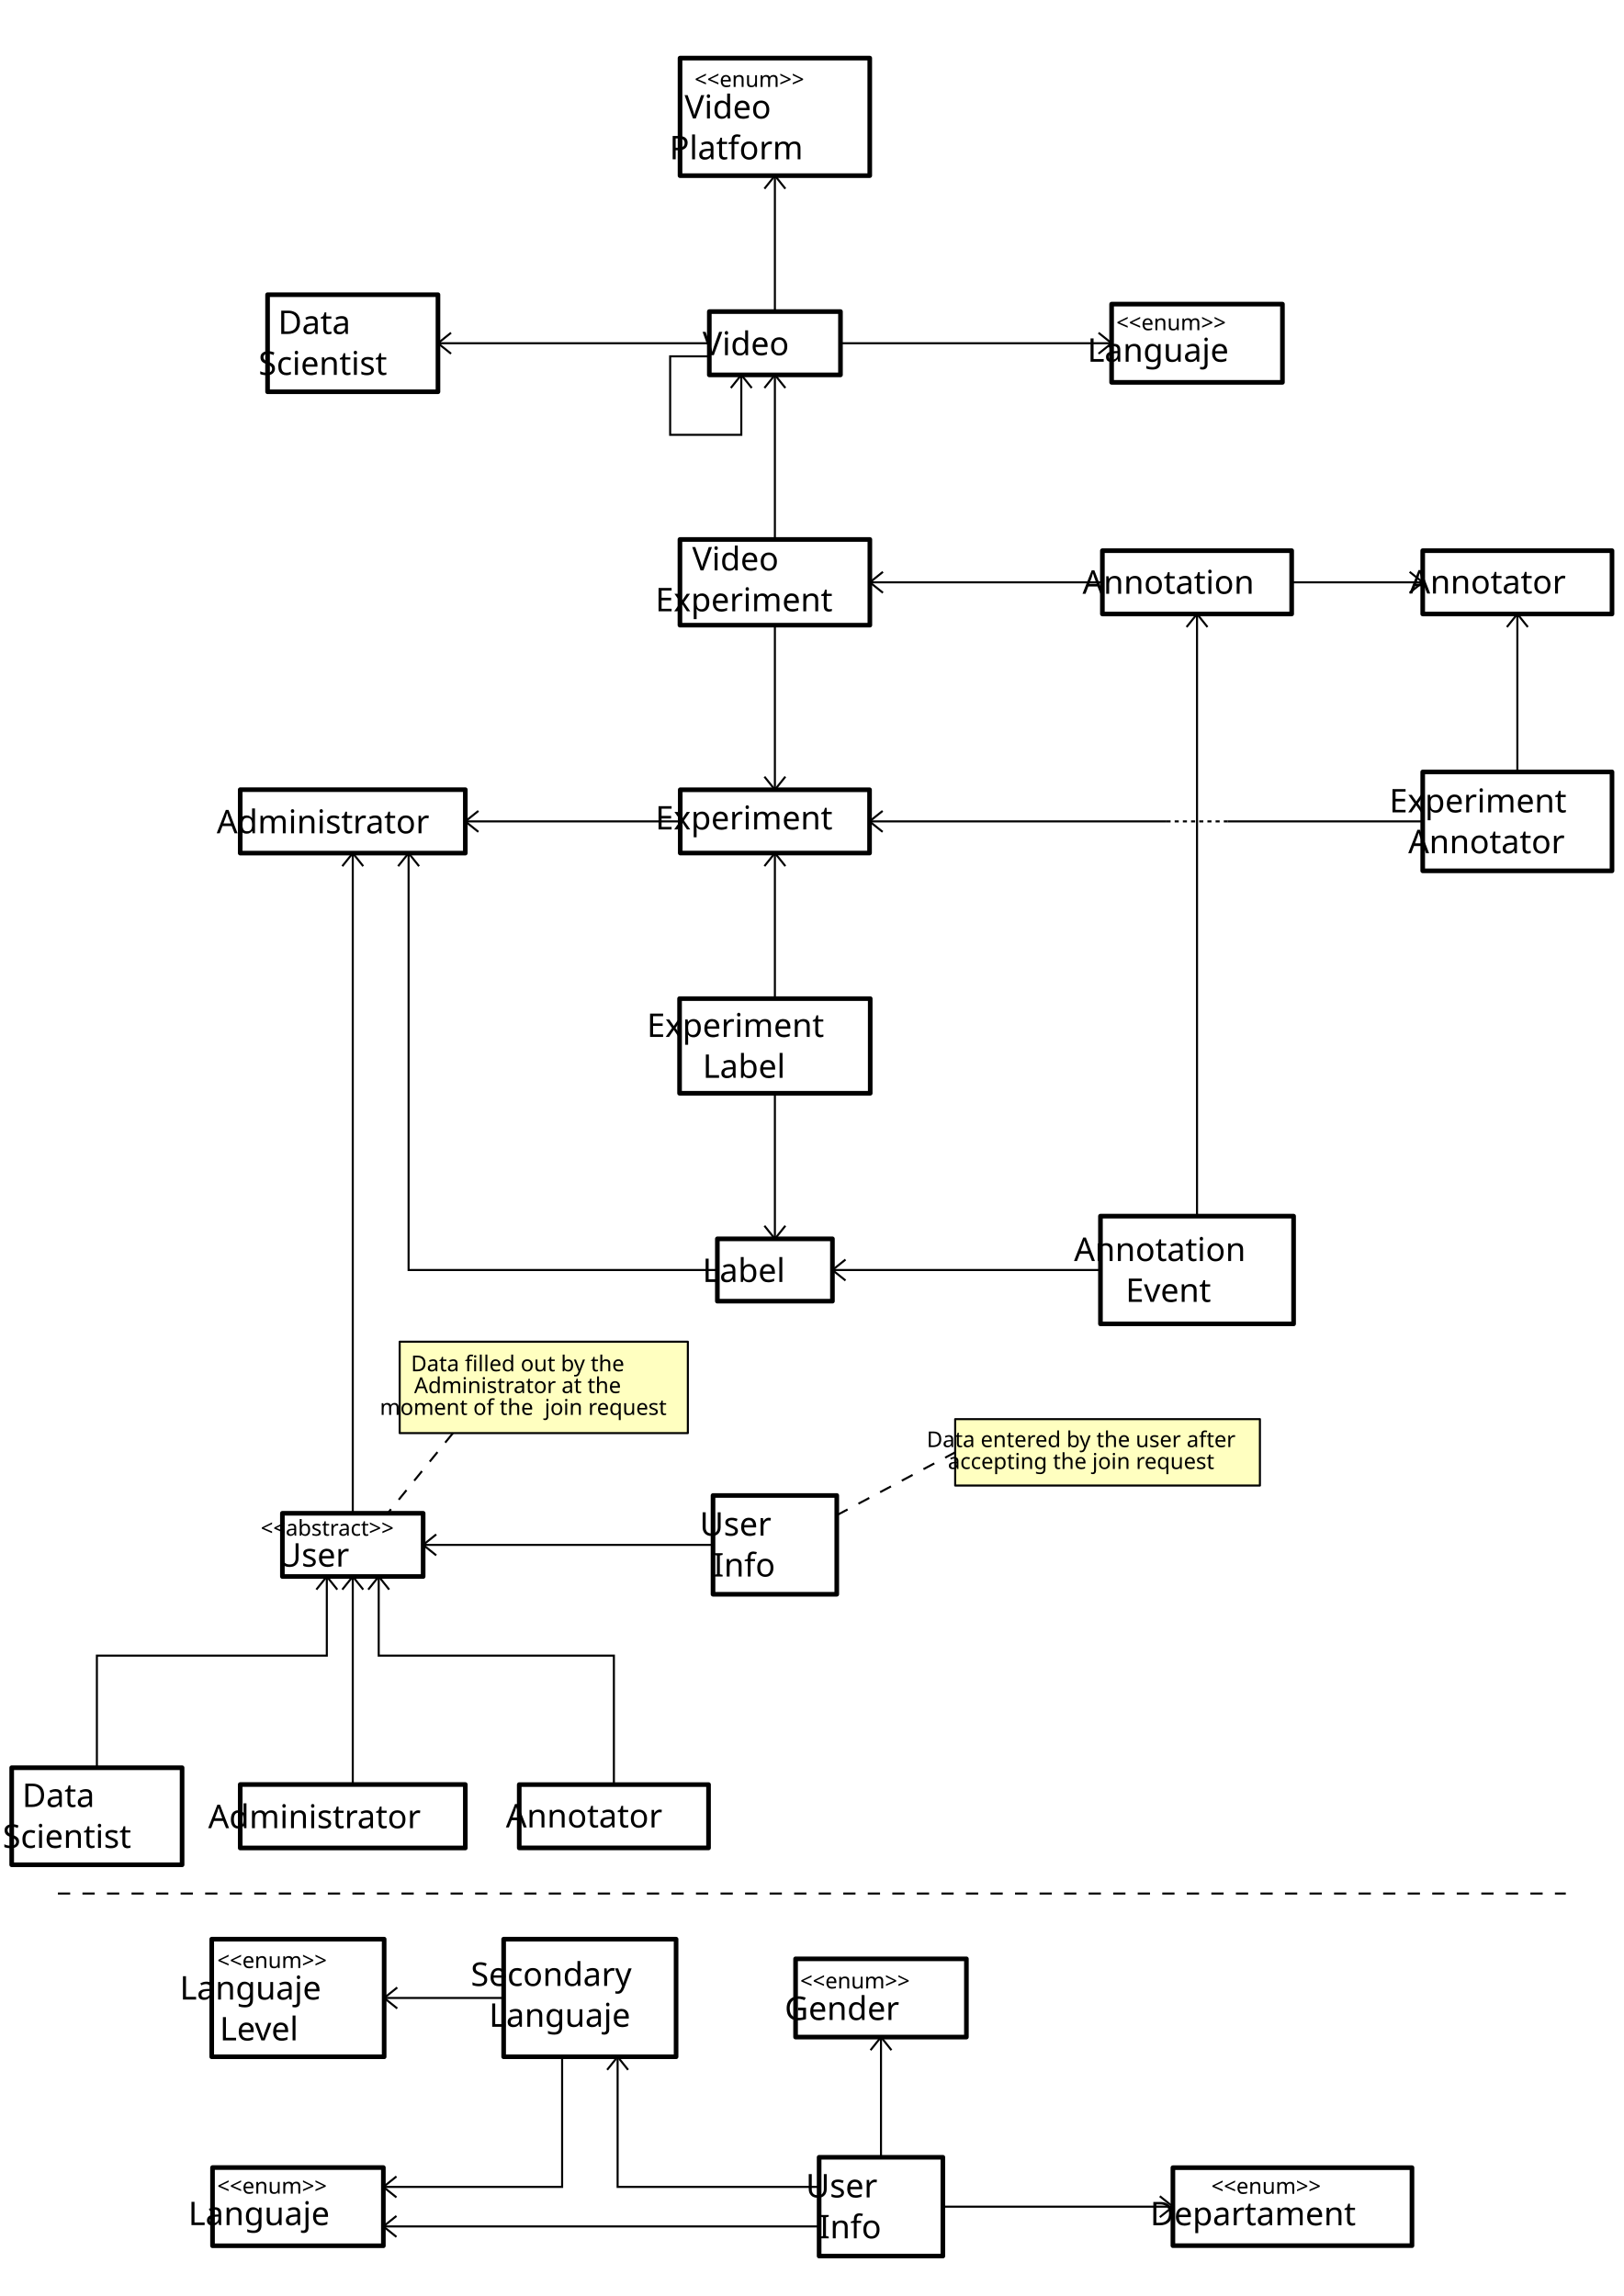
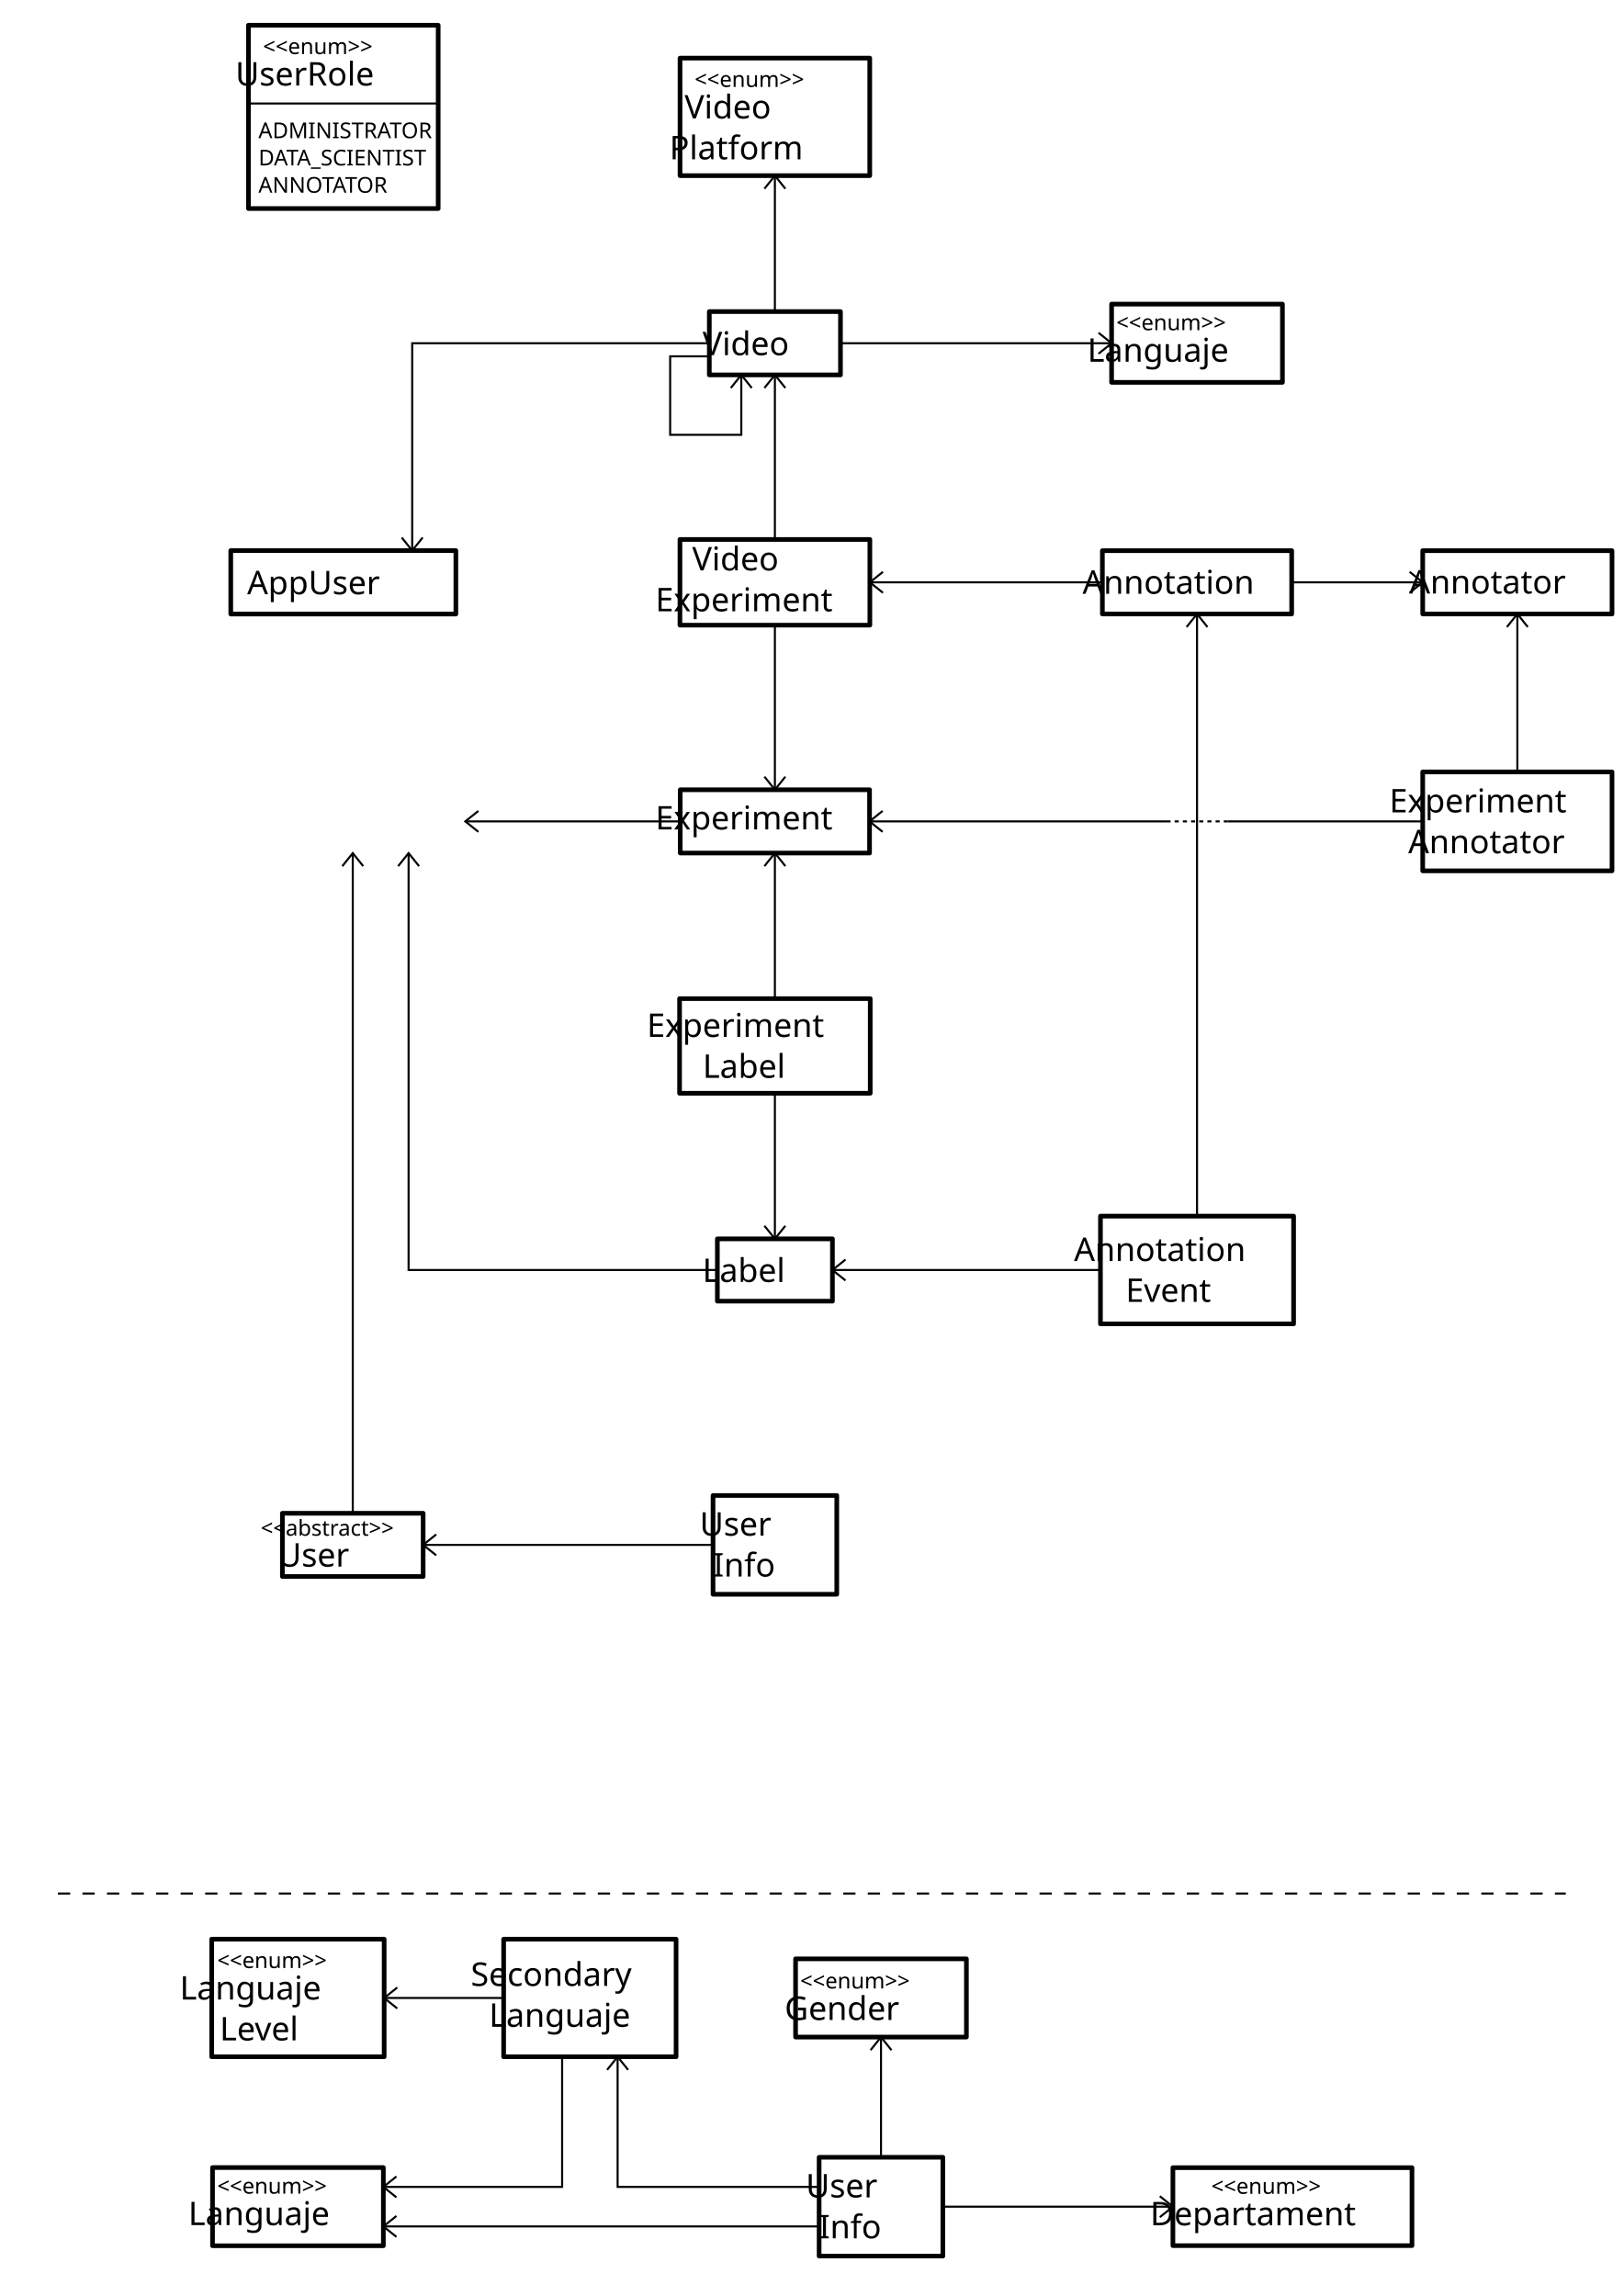
<svg xmlns="http://www.w3.org/2000/svg" width="210mm" height="297mm" viewBox="0 0 210 297" version="1.1" id="svg5">
  <defs id="defs2" />
  <g id="layer1">
    <path style="fill:none;stroke:#000000;stroke-width:0.265px;stroke-linecap:butt;stroke-linejoin:miter;stroke-dasharray:1.587, 1.587;stroke-dashoffset:0;stroke-opacity:1" d="M 7.49,244.938 H 202.51" id="path5338" />
-     <g id="g1012" transform="translate(-23.95033,-14.28204)">
-       <text xml:space="preserve" style="font-size:4.233px;line-height:1.25;font-family:Cantarell;-inkscape-font-specification:Cantarell;text-align:center;text-anchor:middle;stroke-width:0.265" x="69.554" y="57.484" id="text236">
-         <tspan id="tspan234" style="text-align:center;text-anchor:middle;stroke-width:0.265" x="69.554" y="57.484">Data</tspan>
-         <tspan style="text-align:center;text-anchor:middle;stroke-width:0.265" x="69.554" y="62.775" id="tspan238">Scientist</tspan>
-       </text>
-       <rect style="fill:none;stroke:#000000;stroke-width:0.6;stroke-linejoin:round" id="rect400" width="22.037" height="12.554" x="58.557" y="52.405" />
-     </g>
    <g id="g1205" transform="translate(30.75973,-11.54096)">
      <text xml:space="preserve" style="font-size:4.233px;line-height:1.25;font-family:Cantarell;-inkscape-font-specification:Cantarell;text-align:center;text-anchor:middle;stroke-width:0.265" x="69.554" y="57.484" id="text236-1">
        <tspan style="text-align:center;text-anchor:middle;stroke-width:0.265" x="69.554" y="57.484" id="tspan238-7">Video</tspan>
      </text>
      <rect style="fill:none;stroke:#000000;stroke-width:0.6;stroke-linejoin:round" id="rect400-0" width="16.963" height="8.188" x="60.979" y="51.847" />
    </g>
    <g id="g1205-5" transform="translate(42.43235,-57.13714)">
      <text xml:space="preserve" style="font-size:4.233px;line-height:1.25;font-family:Cantarell;-inkscape-font-specification:Cantarell;text-align:center;text-anchor:middle;stroke-width:0.265" x="57.644" y="130.922" id="text236-1-3">
        <tspan style="text-align:center;text-anchor:middle;stroke-width:0.265" x="57.644" y="130.922" id="tspan238-7-5">Video</tspan>
        <tspan style="text-align:center;text-anchor:middle;stroke-width:0.265" x="57.644" y="136.213" id="tspan950">Experiment</tspan>
      </text>
      <rect style="fill:none;stroke:#000000;stroke-width:0.6;stroke-linejoin:round" id="rect400-0-6" width="24.563" height="11.083" x="45.507" y="126.921" />
    </g>
-     <g id="g1205-2" transform="translate(-23.92916,50.31061)">
+     <g id="g1205-2" transform="translate(-25.15068,19.38483)">
      <text xml:space="preserve" style="font-size:4.233px;line-height:1.25;font-family:Cantarell;-inkscape-font-specification:Cantarell;text-align:center;text-anchor:middle;stroke-width:0.265" x="69.554" y="57.484" id="text236-1-2">
-         <tspan style="text-align:center;text-anchor:middle;stroke-width:0.265" x="69.554" y="57.484" id="tspan238-7-8">Administrator</tspan>
+         <tspan style="text-align:center;text-anchor:middle;stroke-width:0.265" x="69.554" y="57.484" id="tspan238-7-8">AppUser</tspan>
      </text>
      <rect style="fill:none;stroke:#000000;stroke-width:0.6;stroke-linejoin:round" id="rect400-0-9" width="29.113" height="8.205" x="54.997" y="51.838" />
    </g>
    <g id="g1205-7" transform="translate(27.42237,50.0288)">
      <text xml:space="preserve" style="font-size:4.233px;line-height:1.25;font-family:Cantarell;-inkscape-font-specification:Cantarell;text-align:center;text-anchor:middle;stroke-width:0.265" x="72.654" y="57.264" id="text236-1-9">
        <tspan style="text-align:center;text-anchor:middle;stroke-width:0.265" x="72.654" y="57.264" id="tspan1319">Experiment</tspan>
      </text>
      <rect style="fill:none;stroke:#000000;stroke-width:0.6;stroke-linejoin:round" id="rect400-0-0" width="24.482" height="8.188" x="60.557" y="52.129" />
    </g>
    <g id="g1205-7-3" transform="translate(123.4479,47.72667)">
      <text xml:space="preserve" style="font-size:4.233px;line-height:1.25;font-family:Cantarell;-inkscape-font-specification:Cantarell;text-align:center;text-anchor:middle;stroke-width:0.265" x="72.654" y="57.358" id="text236-1-9-6">
        <tspan style="text-align:center;text-anchor:middle;stroke-width:0.265" x="72.654" y="57.358" id="tspan1319-0">Experiment</tspan>
        <tspan style="text-align:center;text-anchor:middle;stroke-width:0.265" x="72.654" y="62.65" id="tspan1142">Annotator</tspan>
      </text>
      <rect style="fill:none;stroke:#000000;stroke-width:0.6;stroke-linejoin:round" id="rect400-0-0-6" width="24.482" height="12.792" x="60.557" y="52.129" />
    </g>
    <g id="g1205-7-2" transform="translate(32.22211,108.124)">
      <text xml:space="preserve" style="font-size:4.233px;line-height:1.25;font-family:Cantarell;-inkscape-font-specification:Cantarell;text-align:center;text-anchor:middle;stroke-width:0.265" x="67.825" y="57.701" id="text236-1-9-3">
        <tspan style="text-align:center;text-anchor:middle;stroke-width:0.265" x="67.825" y="57.701" id="tspan1319-7">Label</tspan>
      </text>
      <rect style="fill:none;stroke:#000000;stroke-width:0.6;stroke-linejoin:round" id="rect400-0-0-5" width="14.883" height="8.059" x="60.557" y="52.129" />
    </g>
    <g id="g1205-7-2-7" transform="translate(32.30096,76.6011)">
      <text xml:space="preserve" style="font-size:4.233px;line-height:1.25;font-family:Cantarell;-inkscape-font-specification:Cantarell;text-align:center;text-anchor:middle;stroke-width:0.265" x="67.776" y="57.532" id="text236-1-9-3-9">
        <tspan style="text-align:center;text-anchor:middle;stroke-width:0.265" x="67.776" y="57.532" id="tspan1319-7-2">Experiment</tspan>
        <tspan style="text-align:center;text-anchor:middle;stroke-width:0.265" x="67.776" y="62.823" id="tspan1234">Label</tspan>
      </text>
      <rect style="fill:none;stroke:#000000;stroke-width:0.6;stroke-linejoin:round" id="rect400-0-0-5-0" width="24.659" height="12.239" x="55.59" y="52.578" />
    </g>
    <g id="g1156" transform="translate(9.298817,-7.227991)">
      <g id="g1212" transform="translate(0,0.07205274)">
        <text xml:space="preserve" style="font-size:4.233px;line-height:1.25;font-family:Cantarell;-inkscape-font-specification:Cantarell;text-align:center;text-anchor:middle;stroke-width:0.265" x="90.886" y="22.476" id="text236-6">
          <tspan style="text-align:center;text-anchor:middle;stroke-width:0.265" x="90.886" y="22.476" id="tspan238-5">Video</tspan>
          <tspan style="text-align:center;text-anchor:middle;stroke-width:0.265" x="90.886" y="27.768" id="tspan1058">Platform</tspan>
        </text>
        <text xml:space="preserve" style="font-size:2.822px;line-height:1.25;font-family:Cantarell;-inkscape-font-specification:Cantarell;text-align:center;text-anchor:middle;stroke-width:0.265" x="90.922" y="18.405" id="text236-6-5">
          <tspan style="font-size:2.822px;text-align:center;text-anchor:middle;stroke-width:0.265" x="90.922" y="18.405" id="tspan1058-2">&lt;&lt;enum&gt;&gt;</tspan>
        </text>
      </g>
      <rect style="fill:none;stroke:#000000;stroke-width:0.6;stroke-linejoin:round" id="rect400-3" width="24.537" height="15.203" x="78.653" y="14.746" />
    </g>
    <g id="g1156-9" transform="translate(64.12277,24.6428)">
      <g id="g1212-3" transform="translate(-0.2768788,-0.3316534)">
        <text xml:space="preserve" style="font-size:4.233px;line-height:1.25;font-family:Cantarell;-inkscape-font-specification:Cantarell;text-align:center;text-anchor:middle;stroke-width:0.265" x="90.886" y="22.476" id="text236-6-6">
          <tspan style="text-align:center;text-anchor:middle;stroke-width:0.265" x="90.886" y="22.476" id="tspan1273">Languaje</tspan>
        </text>
        <text xml:space="preserve" style="font-size:2.822px;line-height:1.25;font-family:Cantarell;-inkscape-font-specification:Cantarell;text-align:center;text-anchor:middle;stroke-width:0.265" x="90.922" y="18.405" id="text236-6-5-2">
          <tspan style="font-size:2.822px;text-align:center;text-anchor:middle;stroke-width:0.265" x="90.922" y="18.405" id="tspan1058-2-6">&lt;&lt;enum&gt;&gt;</tspan>
        </text>
      </g>
      <rect style="fill:none;stroke:#000000;stroke-width:0.6;stroke-linejoin:round" id="rect400-3-1" width="22.094" height="10.117" x="79.646" y="14.698" />
    </g>
    <g id="g1205-7-7" transform="translate(82.01813,19.10301)">
      <text xml:space="preserve" style="font-size:4.233px;line-height:1.25;font-family:Cantarell;-inkscape-font-specification:Cantarell;text-align:center;text-anchor:middle;stroke-width:0.265" x="72.942" y="57.702" id="text236-1-9-36">
        <tspan style="text-align:center;text-anchor:middle;stroke-width:0.265" x="72.942" y="57.702" id="tspan1319-1">Annotation</tspan>
      </text>
      <rect style="fill:none;stroke:#000000;stroke-width:0.6;stroke-linejoin:round" id="rect400-0-0-2" width="24.482" height="8.188" x="60.557" y="52.129" />
    </g>
    <g id="g1205-7-7-4" transform="translate(123.4479,19.10301)">
      <text xml:space="preserve" style="font-size:4.233px;line-height:1.25;font-family:Cantarell;-inkscape-font-specification:Cantarell;text-align:center;text-anchor:middle;stroke-width:0.265" x="72.798" y="57.67" id="text236-1-9-36-7">
        <tspan style="text-align:center;text-anchor:middle;stroke-width:0.265" x="72.798" y="57.67" id="tspan1319-1-8">Annotator</tspan>
      </text>
      <rect style="fill:none;stroke:#000000;stroke-width:0.6;stroke-linejoin:round" id="rect400-0-0-2-4" width="24.482" height="8.188" x="60.557" y="52.129" />
    </g>
    <g id="g1205-7-7-9" transform="translate(81.76915,105.1867)">
      <text xml:space="preserve" style="font-size:4.233px;line-height:1.25;font-family:Cantarell;-inkscape-font-specification:Cantarell;text-align:center;text-anchor:middle;stroke-width:0.265" x="73.191" y="57.929" id="text236-1-9-36-3">
        <tspan style="text-align:center;text-anchor:middle;stroke-width:0.265" x="73.191" y="57.929" id="tspan1319-1-1">Annotation</tspan>
        <tspan style="text-align:center;text-anchor:middle;stroke-width:0.265" x="73.191" y="63.221" id="tspan1492">Event</tspan>
      </text>
      <rect style="fill:none;stroke:#000000;stroke-width:0.6;stroke-linejoin:round" id="rect400-0-0-2-9" width="24.98" height="13.934" x="60.557" y="52.129" />
    </g>
-     <path style="fill:none;stroke:#000000;stroke-width:0.265;stroke-linecap:butt;stroke-linejoin:miter;stroke-dasharray:none;stroke-opacity:1" d="M 56.643,44.4 H 91.739" id="path2922" />
+     <path style="fill:none;stroke:#000000;stroke-width:0.265;stroke-linecap:butt;stroke-linejoin:miter;stroke-dasharray:none;stroke-opacity:1" d="M 53.312,71.223 V 44.4 h 38.428" id="path2922" />
    <path style="fill:none;stroke:#000000;stroke-width:0.265px;stroke-linecap:butt;stroke-linejoin:miter;stroke-opacity:1" d="M 100.22,22.72 V 40.306" id="path2968" />
    <path style="fill:none;stroke:#000000;stroke-width:0.265px;stroke-linecap:butt;stroke-linejoin:miter;stroke-opacity:1" d="m 108.702,44.4 h 35.068" id="path2970" />
    <path style="fill:none;stroke:#000000;stroke-width:0.265px;stroke-linecap:butt;stroke-linejoin:miter;stroke-opacity:1" d="M 60.181,106.251 H 87.979" id="path3216" />
    <path style="fill:none;stroke:#000000;stroke-width:0.265px;stroke-linecap:butt;stroke-linejoin:miter;stroke-opacity:1" d="M 184.005,75.326 H 167.057" id="path3220" />
    <path style="fill:none;stroke:#000000;stroke-width:0.265px;stroke-linecap:butt;stroke-linejoin:miter;stroke-opacity:1" d="M 154.816,79.419 V 157.315" id="path3222" />
    <path style="fill:none;stroke:#000000;stroke-width:0.265px;stroke-linecap:butt;stroke-linejoin:miter;stroke-opacity:1" d="M 142.326,164.282 H 107.662" id="path3224" />
    <path style="fill:none;stroke:#000000;stroke-width:0.265px;stroke-linecap:butt;stroke-linejoin:miter;stroke-opacity:1" d="m 45.625,110.354 v 85.397" id="path3228" />
    <path style="fill:none;stroke:#000000;stroke-width:0.265px;stroke-linecap:butt;stroke-linejoin:miter;stroke-opacity:1" d="m 52.844,110.354 v 53.928 h 39.935" id="path3355" />
-     <g id="g1012-4" transform="translate(-57.04374,176.2589)">
-       <text xml:space="preserve" style="font-size:4.233px;line-height:1.25;font-family:Cantarell;-inkscape-font-specification:Cantarell;text-align:center;text-anchor:middle;stroke-width:0.265" x="69.554" y="57.484" id="text236-5">
-         <tspan id="tspan234-2" style="text-align:center;text-anchor:middle;stroke-width:0.265" x="69.554" y="57.484">Data</tspan>
-         <tspan style="text-align:center;text-anchor:middle;stroke-width:0.265" x="69.554" y="62.775" id="tspan238-54">Scientist</tspan>
-       </text>
-       <rect style="fill:none;stroke:#000000;stroke-width:0.6;stroke-linejoin:round" id="rect400-7" width="22.037" height="12.554" x="58.557" y="52.405" />
-     </g>
-     <g id="g1012-9-9-4" transform="translate(-32.66631,178.0028)">
-       <g id="g1205-2-4" transform="translate(8.737144,0.9972107)">
-         <text xml:space="preserve" style="font-size:4.233px;line-height:1.25;font-family:Cantarell;-inkscape-font-specification:Cantarell;text-align:center;text-anchor:middle;stroke-width:0.265" x="69.554" y="57.484" id="text236-1-2-30">
-           <tspan style="text-align:center;text-anchor:middle;stroke-width:0.265" x="69.554" y="57.484" id="tspan238-7-8-7">Administrator</tspan>
-         </text>
-         <rect style="fill:none;stroke:#000000;stroke-width:0.6;stroke-linejoin:round" id="rect400-0-9-8" width="29.113" height="8.205" x="54.997" y="51.838" />
-       </g>
-     </g>
-     <g id="g1205-7-7-4-6" transform="translate(6.598751,178.7182)">
-       <text xml:space="preserve" style="font-size:4.233px;line-height:1.25;font-family:Cantarell;-inkscape-font-specification:Cantarell;text-align:center;text-anchor:middle;stroke-width:0.265" x="72.798" y="57.67" id="text236-1-9-36-7-8">
-         <tspan style="text-align:center;text-anchor:middle;stroke-width:0.265" x="72.798" y="57.67" id="tspan1319-1-8-8">Annotator</tspan>
-       </text>
-       <rect style="fill:none;stroke:#000000;stroke-width:0.6;stroke-linejoin:round" id="rect400-0-0-2-4-4" width="24.482" height="8.188" x="60.557" y="52.129" />
-     </g>
    <path style="fill:none;stroke:#000000;stroke-width:0.265px;stroke-linecap:butt;stroke-linejoin:miter;stroke-dasharray:0.529, 0.529;stroke-dashoffset:0;stroke-opacity:1" d="m 150.868,106.251 h 7.897" id="path4656" />
-     <g id="g1792" transform="translate(3.181138,19.90478)">
-       <rect style="fill:#ffffc0;fill-opacity:1;stroke:#000000;stroke-width:0.265;stroke-linejoin:round;stroke-dasharray:none;stroke-opacity:1" id="rect867" width="37.272" height="11.822" x="48.51" y="153.652" />
-       <text xml:space="preserve" style="font-size:2.822px;line-height:1;font-family:Cantarell;-inkscape-font-specification:Cantarell;text-align:center;text-anchor:middle;stroke-width:0.265" x="67.062" y="157.477" id="text490">
-         <tspan id="tspan488" style="font-size:2.822px;text-align:center;text-anchor:middle;stroke-width:0.265" x="67.062" y="157.477">Data filled out by the</tspan>
-         <tspan style="font-size:2.822px;text-align:center;text-anchor:middle;stroke-width:0.265" x="67.062" y="160.299" id="tspan492">Administrator at the</tspan>
-         <tspan style="font-size:2.822px;text-align:center;text-anchor:middle;stroke-width:0.265" x="67.062" y="163.121" id="tspan598">moment of the  join request</tspan>
-       </text>
-     </g>
-     <g id="g1792-1" transform="translate(75.0275,29.92035)">
-       <rect style="fill:#ffffc0;fill-opacity:1;stroke:#000000;stroke-width:0.265;stroke-linejoin:round;stroke-dasharray:none;stroke-opacity:1" id="rect867-2" width="39.413" height="8.59" x="48.51" y="153.652" />
-       <text xml:space="preserve" style="font-size:2.822px;line-height:1;font-family:Cantarell;-inkscape-font-specification:Cantarell;text-align:center;text-anchor:middle;stroke-width:0.265" x="68.096" y="157.272" id="text490-7">
-         <tspan style="font-size:2.822px;text-align:center;text-anchor:middle;stroke-width:0.265" x="68.096" y="157.272" id="tspan2465">Data entered by the user after</tspan>
-         <tspan style="font-size:2.822px;text-align:center;text-anchor:middle;stroke-width:0.265" x="68.096" y="160.094" id="tspan2469">accepting the join request</tspan>
-         <tspan style="font-size:2.822px;text-align:center;text-anchor:middle;stroke-width:0.265" x="68.096" y="162.917" id="tspan2463" />
-       </text>
-     </g>
    <g id="g1205-2-0-3" transform="translate(37.05116,141.5715)">
      <text xml:space="preserve" style="font-size:4.233px;line-height:1.25;font-family:Cantarell;-inkscape-font-specification:Cantarell;text-align:center;text-anchor:middle;stroke-width:0.265" x="63.032" y="57.07" id="text236-1-2-3-6">
        <tspan style="font-style:normal;font-variant:normal;font-weight:normal;font-stretch:normal;font-family:Cantarell;-inkscape-font-specification:Cantarell;text-align:center;text-anchor:middle;stroke-width:0.265" x="63.032" y="57.07" id="tspan238-7-8-6-7">User</tspan>
        <tspan style="font-style:normal;font-variant:normal;font-weight:normal;font-stretch:normal;font-family:Cantarell;-inkscape-font-specification:Cantarell;text-align:center;text-anchor:middle;stroke-width:0.265" x="63.032" y="62.361" id="tspan2044">Info</tspan>
      </text>
      <rect style="fill:none;stroke:#000000;stroke-width:0.6;stroke-linejoin:round" id="rect400-0-9-1-5" width="16.004" height="12.777" x="55.167" y="51.879" />
    </g>
    <path style="fill:none;stroke:#000000;stroke-width:0.265px;stroke-linecap:butt;stroke-linejoin:miter;stroke-opacity:1" d="M 54.727,199.839 H 92.218" id="path2111" />
-     <path style="fill:none;stroke:#000000;stroke-width:0.265px;stroke-linecap:butt;stroke-linejoin:miter;stroke-dasharray:1.587, 1.587;stroke-dashoffset:0;stroke-opacity:1" d="M 58.584,185.378 50.141,195.751" id="path2471" />
-     <path style="fill:none;stroke:#000000;stroke-width:0.265px;stroke-linecap:butt;stroke-linejoin:miter;stroke-dasharray:1.587, 1.587;stroke-dashoffset:0;stroke-opacity:1" d="m 108.222,195.998 15.315,-8.131" id="path2473" />
    <g id="g3406" transform="translate(8.36506,26.28898)">
      <rect style="fill:none;stroke:#000000;stroke-width:0.6;stroke-linejoin:round" id="rect400-0-9-1" width="18.205" height="8.177" x="28.157" y="169.462" />
      <g id="g3398" transform="translate(0.06801315,0.305403)">
        <text xml:space="preserve" style="font-size:4.233px;line-height:1.25;font-family:Cantarell;-inkscape-font-specification:Cantarell;text-align:center;text-anchor:middle;stroke-width:0.265" x="37.054" y="176.056" id="text236-1-2-3">
          <tspan style="font-style:normal;font-variant:normal;font-weight:normal;font-stretch:normal;font-family:Cantarell;-inkscape-font-specification:Cantarell;text-align:center;text-anchor:middle;stroke-width:0.265" x="37.054" y="176.056" id="tspan238-7-8-6">User</tspan>
        </text>
        <text xml:space="preserve" style="font-size:2.822px;line-height:1.25;font-family:Cantarell;-inkscape-font-specification:Cantarell;text-align:center;text-anchor:middle;stroke-width:0.265" x="37.192" y="172.056" id="text236-6-5-2-1">
          <tspan style="font-size:2.822px;text-align:center;text-anchor:middle;stroke-width:0.265" x="37.192" y="172.056" id="tspan1058-2-6-8">&lt;&lt;abstract&gt;&gt;</tspan>
        </text>
      </g>
    </g>
    <path style="fill:none;stroke:#000000;stroke-width:0.265px;stroke-linecap:butt;stroke-linejoin:miter;stroke-opacity:1" d="M 95.875,48.494 V 56.247 H 86.674 V 46.093 h 5.065" id="path5125" />
-     <path style="fill:none;stroke:#000000;stroke-width:0.265px;stroke-linecap:butt;stroke-linejoin:miter;stroke-opacity:1" d="m 58.335,43.045 -1.692,1.354 1.692,1.354" id="path594" />
+     <path style="fill:none;stroke:#000000;stroke-width:0.265px;stroke-linecap:butt;stroke-linejoin:miter;stroke-opacity:1" d="m 51.957,69.531 1.354,1.692 1.354,-1.692" id="path594" />
    <path style="fill:none;stroke:#000000;stroke-width:0.265px;stroke-linecap:butt;stroke-linejoin:miter;stroke-opacity:1" d="m 114.154,104.897 -1.692,1.354 1.692,1.354" id="path594-6" />
    <path style="fill:none;stroke:#000000;stroke-width:0.265px;stroke-linecap:butt;stroke-linejoin:miter;stroke-opacity:1" d="m 61.873,104.897 -1.692,1.354 1.692,1.354" id="path594-6-5" />
    <path style="fill:none;stroke:#000000;stroke-width:0.265px;stroke-linecap:butt;stroke-linejoin:miter;stroke-opacity:1" d="m 101.575,24.412 -1.354,-1.692 -1.354,1.692" id="path594-3" />
    <path style="fill:none;stroke:#000000;stroke-width:0.265px;stroke-linecap:butt;stroke-linejoin:miter;stroke-opacity:1" d="m 97.229,50.186 -1.354,-1.692 -1.354,1.692" id="path594-3-7" />
    <path style="fill:none;stroke:#000000;stroke-width:0.265px;stroke-linecap:butt;stroke-linejoin:miter;stroke-opacity:1" d="m 142.077,45.754 1.692,-1.354 -1.692,-1.354" id="path594-3-6" />
    <path style="fill:none;stroke:#000000;stroke-width:0.265px;stroke-linecap:butt;stroke-linejoin:miter;stroke-opacity:1" d="m 182.313,76.68 1.692,-1.354 -1.692,-1.354" id="path594-3-6-7" />
    <path style="fill:none;stroke:#000000;stroke-width:0.265px;stroke-linecap:butt;stroke-linejoin:miter;stroke-opacity:1" d="m 101.575,50.186 -1.354,-1.692 -1.354,1.692" id="path594-3-7-2" />
    <path style="fill:none;stroke:#000000;stroke-width:0.265px;stroke-linecap:butt;stroke-linejoin:miter;stroke-opacity:1" d="m 46.979,112.046 -1.354,-1.692 -1.354,1.692" id="path594-3-7-2-23" />
-     <path style="fill:none;stroke:#000000;stroke-width:0.265px;stroke-linecap:butt;stroke-linejoin:miter;stroke-opacity:1" d="m 43.623,205.62 -1.354,-1.692 -1.354,1.692" id="path594-3-7-2-23-2" />
-     <path style="fill:none;stroke:#000000;stroke-width:0.265px;stroke-linecap:butt;stroke-linejoin:miter;stroke-opacity:1" d="m 46.979,205.62 -1.354,-1.692 -1.354,1.692" id="path594-3-7-2-23-8" />
-     <path style="fill:none;stroke:#000000;stroke-width:0.265px;stroke-linecap:butt;stroke-linejoin:miter;stroke-opacity:1" d="m 50.335,205.62 -1.354,-1.692 -1.354,1.692" id="path594-3-7-2-23-9" />
    <path style="fill:none;stroke:#000000;stroke-width:0.265px;stroke-linecap:butt;stroke-linejoin:miter;stroke-opacity:1" d="m 54.198,112.046 -1.354,-1.692 -1.354,1.692" id="path594-3-7-2-7" />
    <path style="fill:none;stroke:#000000;stroke-width:0.265px;stroke-linecap:butt;stroke-linejoin:miter;stroke-opacity:1" d="m 156.171,81.111 -1.354,-1.692 -1.354,1.692" id="path594-3-7-2-0" />
    <path style="fill:none;stroke:#000000;stroke-width:0.265px;stroke-linecap:butt;stroke-linejoin:miter;stroke-opacity:1" d="m 101.575,100.465 -1.354,1.692 -1.354,-1.692" id="path594-3-7-2-1" />
    <path style="fill:none;stroke:#000000;stroke-width:0.265px;stroke-linecap:butt;stroke-linejoin:miter;stroke-opacity:1" d="m 101.575,158.561 -1.354,1.692 -1.354,-1.692" id="path594-3-7-2-1-9" />
    <path style="fill:none;stroke:#000000;stroke-width:0.265px;stroke-linecap:butt;stroke-linejoin:miter;stroke-opacity:1" d="M 100.22,48.494 V 69.784" id="path998" />
    <path style="fill:none;stroke:#000000;stroke-width:0.265px;stroke-linecap:butt;stroke-linejoin:miter;stroke-opacity:1" d="m 100.22,80.867 v 21.29" id="path1000" />
    <path style="fill:none;stroke:#000000;stroke-width:0.265px;stroke-linecap:butt;stroke-linejoin:miter;stroke-opacity:1" d="M 142.575,75.326 H 112.502" id="path1002" />
    <path style="fill:none;stroke:#000000;stroke-width:0.265px;stroke-linecap:butt;stroke-linejoin:miter;stroke-opacity:1" d="m 114.194,76.68 -1.692,-1.354 1.692,-1.354" id="path594-3-7-2-2" />
    <path style="fill:none;stroke:#000000;stroke-width:0.265px;stroke-linecap:butt;stroke-linejoin:miter;stroke-opacity:1" d="m 109.354,165.637 -1.692,-1.354 1.692,-1.354" id="path594-3-7-2-2-9" />
    <path style="fill:none;stroke:#000000;stroke-width:0.265px;stroke-linecap:butt;stroke-linejoin:miter;stroke-opacity:1" d="m 56.419,201.194 -1.692,-1.354 1.692,-1.354" id="path594-3-7-2-2-9-7" />
    <path style="fill:none;stroke:#000000;stroke-width:0.265px;stroke-linecap:butt;stroke-linejoin:miter;stroke-opacity:1" d="M 196.246,99.855 V 79.419" id="path1144" />
    <path style="fill:none;stroke:#000000;stroke-width:0.265px;stroke-linecap:butt;stroke-linejoin:miter;stroke-opacity:1" d="M 184.005,106.251 H 158.765" id="path1146" />
    <path style="fill:none;stroke:#000000;stroke-width:0.265px;stroke-linecap:butt;stroke-linejoin:miter;stroke-opacity:1" d="M 150.868,106.251 H 112.462" id="path1148" />
    <path style="fill:none;stroke:#000000;stroke-width:0.265px;stroke-linecap:butt;stroke-linejoin:miter;stroke-opacity:1" d="m 197.6,81.111 -1.354,-1.692 -1.354,1.692" id="path594-8" />
    <path style="fill:none;stroke:#000000;stroke-width:0.265px;stroke-linecap:butt;stroke-linejoin:miter;stroke-opacity:1" d="M 100.22,129.179 V 110.345" id="path1293" />
    <path style="fill:none;stroke:#000000;stroke-width:0.265px;stroke-linecap:butt;stroke-linejoin:miter;stroke-opacity:1" d="m 100.22,141.419 v 18.834" id="path1295" />
    <path style="fill:none;stroke:#000000;stroke-width:0.265px;stroke-linecap:butt;stroke-linejoin:miter;stroke-opacity:1" d="m 101.575,112.037 -1.354,-1.692 -1.354,1.692" id="path594-3-7-2-1-2" />
-     <path style="fill:none;stroke:#000000;stroke-width:0.265px;stroke-linecap:butt;stroke-linejoin:miter;stroke-opacity:1" d="M 12.531,228.664 V 214.164 H 42.268 V 203.928" id="path1332" />
-     <path style="fill:none;stroke:#000000;stroke-width:0.265px;stroke-linecap:butt;stroke-linejoin:miter;stroke-opacity:1" d="M 45.625,230.838 V 203.928" id="path1334" />
-     <path style="fill:none;stroke:#000000;stroke-width:0.265px;stroke-linecap:butt;stroke-linejoin:miter;stroke-opacity:1" d="M 79.397,230.847 V 214.164 H 48.981 V 203.928" id="path1336" />
    <g id="g1156-9-3" transform="translate(-52.15864,265.6875)">
      <g id="g1212-3-1" transform="translate(-0.2768788,-0.3316534)">
        <text xml:space="preserve" style="font-size:4.233px;line-height:1.25;font-family:Cantarell;-inkscape-font-specification:Cantarell;text-align:center;text-anchor:middle;stroke-width:0.265" x="90.886" y="22.476" id="text236-6-6-4">
          <tspan style="text-align:center;text-anchor:middle;stroke-width:0.265" x="90.886" y="22.476" id="tspan1273-9">Languaje</tspan>
        </text>
        <text xml:space="preserve" style="font-size:2.822px;line-height:1.25;font-family:Cantarell;-inkscape-font-specification:Cantarell;text-align:center;text-anchor:middle;stroke-width:0.265" x="90.922" y="18.405" id="text236-6-5-2-2">
          <tspan style="font-size:2.822px;text-align:center;text-anchor:middle;stroke-width:0.265" x="90.922" y="18.405" id="tspan1058-2-6-0">&lt;&lt;enum&gt;&gt;</tspan>
        </text>
      </g>
      <rect style="fill:none;stroke:#000000;stroke-width:0.6;stroke-linejoin:round" id="rect400-3-1-6" width="22.094" height="10.117" x="79.646" y="14.698" />
    </g>
    <g id="g1156-9-3-1" transform="translate(75.83531,265.8398)">
      <g id="g1212-3-1-7" transform="translate(0.2910934,-0.4627723)">
        <text xml:space="preserve" style="font-size:4.233px;line-height:1.25;font-family:Cantarell;-inkscape-font-specification:Cantarell;text-align:center;text-anchor:middle;stroke-width:0.265" x="90.886" y="22.476" id="text236-6-6-4-2">
          <tspan style="text-align:center;text-anchor:middle;stroke-width:0.265" x="90.886" y="22.476" id="tspan1273-9-7">Departament</tspan>
        </text>
        <text xml:space="preserve" style="font-size:2.822px;line-height:1.25;font-family:Cantarell;-inkscape-font-specification:Cantarell;text-align:center;text-anchor:middle;stroke-width:0.265" x="90.922" y="18.405" id="text236-6-5-2-2-2">
          <tspan style="font-size:2.822px;text-align:center;text-anchor:middle;stroke-width:0.265" x="90.922" y="18.405" id="tspan1058-2-6-0-2">&lt;&lt;enum&gt;&gt;</tspan>
        </text>
      </g>
      <rect style="fill:none;stroke:#000000;stroke-width:0.6;stroke-linejoin:round" id="rect400-3-1-6-6" width="30.92" height="10.085" x="75.861" y="14.562" />
    </g>
    <g id="g1156-9-3-4" transform="translate(23.24907,238.6904)">
      <g id="g1212-3-1-9" transform="translate(-0.2916933,0.1276629)">
        <text xml:space="preserve" style="font-size:4.233px;line-height:1.25;font-family:Cantarell;-inkscape-font-specification:Cantarell;text-align:center;text-anchor:middle;stroke-width:0.265" x="90.886" y="22.476" id="text236-6-6-4-5">
          <tspan style="text-align:center;text-anchor:middle;stroke-width:0.265" x="90.886" y="22.476" id="tspan1273-9-0">Gender</tspan>
        </text>
        <text xml:space="preserve" style="font-size:2.822px;line-height:1.25;font-family:Cantarell;-inkscape-font-specification:Cantarell;text-align:center;text-anchor:middle;stroke-width:0.265" x="90.922" y="18.405" id="text236-6-5-2-2-4">
          <tspan style="font-size:2.822px;text-align:center;text-anchor:middle;stroke-width:0.265" x="90.922" y="18.405" id="tspan1058-2-6-0-8">&lt;&lt;enum&gt;&gt;</tspan>
        </text>
      </g>
      <rect style="fill:none;stroke:#000000;stroke-width:0.6;stroke-linejoin:round" id="rect400-3-1-6-7" width="22.094" height="10.117" x="79.646" y="14.698" />
    </g>
    <g id="g1156-9-3-10" transform="translate(-52.26246,236.1435)">
      <g id="g1212-3-1-6" transform="translate(-0.1730637,0.02880266)">
        <text xml:space="preserve" style="font-size:4.233px;line-height:1.25;font-family:Cantarell;-inkscape-font-specification:Cantarell;text-align:center;text-anchor:middle;stroke-width:0.265" x="90.886" y="22.476" id="text236-6-6-4-1">
          <tspan style="text-align:center;text-anchor:middle;stroke-width:0.265" x="90.886" y="22.476" id="tspan1273-9-5">Languaje</tspan>
          <tspan style="text-align:center;text-anchor:middle;stroke-width:0.265" x="90.886" y="27.768" id="tspan2364">Level</tspan>
        </text>
        <text xml:space="preserve" style="font-size:2.822px;line-height:1.25;font-family:Cantarell;-inkscape-font-specification:Cantarell;text-align:center;text-anchor:middle;stroke-width:0.265" x="90.922" y="18.405" id="text236-6-5-2-2-9">
          <tspan style="font-size:2.822px;text-align:center;text-anchor:middle;stroke-width:0.265" x="90.922" y="18.405" id="tspan1058-2-6-0-4">&lt;&lt;enum&gt;&gt;</tspan>
        </text>
      </g>
      <rect style="fill:none;stroke:#000000;stroke-width:0.6;stroke-linejoin:round" id="rect400-3-1-6-9" width="22.301" height="15.211" x="79.646" y="14.698" />
    </g>
    <g id="g1156-9-3-10-1" transform="translate(-14.50669,236.1435)">
      <text xml:space="preserve" style="font-size:4.233px;line-height:1.25;font-family:Cantarell;-inkscape-font-specification:Cantarell;text-align:center;text-anchor:middle;stroke-width:0.265" x="90.751" y="20.742" id="text236-6-6-4-1-9">
        <tspan style="text-align:center;text-anchor:middle;stroke-width:0.265" x="90.751" y="20.742" id="tspan2364-1">Secondary</tspan>
        <tspan style="text-align:center;text-anchor:middle;stroke-width:0.265" x="90.751" y="26.033" id="tspan2013">Languaje</tspan>
      </text>
      <rect style="fill:none;stroke:#000000;stroke-width:0.6;stroke-linejoin:round" id="rect400-3-1-6-9-7" width="22.301" height="15.211" x="79.646" y="14.698" />
    </g>
    <path style="fill:none;stroke:#000000;stroke-width:0.265px;stroke-linecap:butt;stroke-linejoin:miter;stroke-opacity:1" d="m 113.942,263.506 v 15.55" id="path3488" />
    <path style="fill:none;stroke:#000000;stroke-width:0.265px;stroke-linecap:butt;stroke-linejoin:miter;stroke-opacity:1" d="m 121.944,285.445 h 29.751" id="path3520" />
    <path style="fill:none;stroke:#000000;stroke-width:0.265px;stroke-linecap:butt;stroke-linejoin:miter;stroke-opacity:1" d="M 105.941,288 H 49.582" id="path3522" />
    <g id="g1205-2-0-3-6" transform="translate(50.77323,227.1769)">
      <text xml:space="preserve" style="font-size:4.233px;line-height:1.25;font-family:Cantarell;-inkscape-font-specification:Cantarell;text-align:center;text-anchor:middle;stroke-width:0.265" x="63.032" y="57.07" id="text236-1-2-3-6-0">
        <tspan style="font-style:normal;font-variant:normal;font-weight:normal;font-stretch:normal;font-family:Cantarell;-inkscape-font-specification:Cantarell;text-align:center;text-anchor:middle;stroke-width:0.265" x="63.032" y="57.07" id="tspan238-7-8-6-7-6">User</tspan>
        <tspan style="font-style:normal;font-variant:normal;font-weight:normal;font-stretch:normal;font-family:Cantarell;-inkscape-font-specification:Cantarell;text-align:center;text-anchor:middle;stroke-width:0.265" x="63.032" y="62.361" id="tspan2044-2">Info</tspan>
      </text>
      <rect style="fill:none;stroke:#000000;stroke-width:0.6;stroke-linejoin:round" id="rect400-0-9-1-5-6" width="16.004" height="12.777" x="55.167" y="51.879" />
    </g>
    <path style="fill:none;stroke:#000000;stroke-width:0.265px;stroke-linecap:butt;stroke-linejoin:miter;stroke-opacity:1" d="m 115.297,265.198 -1.354,-1.692 -1.354,1.692" id="path594-3-7-2-23-9-3" />
    <path style="fill:none;stroke:#000000;stroke-width:0.265px;stroke-linecap:butt;stroke-linejoin:miter;stroke-opacity:1" d="m 150.004,286.799 1.692,-1.354 -1.692,-1.354" id="path594-3-7-2-23-9-6" />
    <path style="fill:none;stroke:#000000;stroke-width:0.265px;stroke-linecap:butt;stroke-linejoin:miter;stroke-opacity:1" d="m 51.274,284.244 -1.692,-1.354 1.692,-1.354" id="path594-3-7-2-2-9-7-8" />
    <path style="fill:none;stroke:#000000;stroke-width:0.265px;stroke-linecap:butt;stroke-linejoin:miter;stroke-opacity:1" d="M 105.941,282.889 H 79.879 v -16.836" id="path2015" />
    <path style="fill:none;stroke:#000000;stroke-width:0.265px;stroke-linecap:butt;stroke-linejoin:miter;stroke-opacity:1" d="M 65.14,258.447 H 49.685" id="path2017" />
    <path style="fill:none;stroke:#000000;stroke-width:0.265px;stroke-linecap:butt;stroke-linejoin:miter;stroke-opacity:1" d="m 72.702,266.053 v 16.836 H 49.582" id="path2019" />
    <path style="fill:none;stroke:#000000;stroke-width:0.265px;stroke-linecap:butt;stroke-linejoin:miter;stroke-opacity:1" d="m 51.274,289.354 -1.692,-1.354 1.692,-1.354" id="path594-3-7-2-2-9-7-4" />
    <path style="fill:none;stroke:#000000;stroke-width:0.265px;stroke-linecap:butt;stroke-linejoin:miter;stroke-opacity:1" d="m 81.234,267.745 -1.354,-1.692 -1.354,1.692" id="path594-3-7-2-2-9-7-5" />
    <path style="fill:none;stroke:#000000;stroke-width:0.265px;stroke-linecap:butt;stroke-linejoin:miter;stroke-opacity:1" d="m 51.377,259.802 -1.692,-1.354 1.692,-1.354" id="path594-3-7-2-2-9-7-0" />
+     <g id="g1089" transform="translate(0.3685592,-11.46671)">
+       <rect style="fill:none;stroke:#000000;stroke-width:0.6;stroke-linejoin:round" id="rect400-3-9" width="24.537" height="23.713" x="31.766" y="14.729" />
+       <g id="g1053">
+         <text xml:space="preserve" style="font-size:4.233px;line-height:1.25;font-family:Cantarell;-inkscape-font-specification:Cantarell;text-align:center;text-anchor:middle;stroke-width:0.265" x="43.999" y="22.532" id="text236-6-62">
+           <tspan style="text-align:center;text-anchor:middle;stroke-width:0.265" x="43.999" y="22.532" id="tspan912">UserRole</tspan>
+         </text>
+         <text xml:space="preserve" style="font-size:2.822px;line-height:1.25;font-family:Cantarell;-inkscape-font-specification:Cantarell;text-align:center;text-anchor:middle;stroke-width:0.265" x="44.035" y="18.461" id="text236-6-5-27">
+           <tspan style="font-size:2.822px;text-align:center;text-anchor:middle;stroke-width:0.265" x="44.035" y="18.461" id="tspan1058-2-0">&lt;&lt;enum&gt;&gt;</tspan>
+         </text>
+       </g>
+       <text xml:space="preserve" style="font-size:2.822px;line-height:1.25;font-family:Cantarell;-inkscape-font-specification:Cantarell;text-align:start;text-anchor:start;stroke-width:0.265" x="33.06" y="29.339" id="text236-6-5-27-3">
+         <tspan style="font-size:2.822px;text-align:start;text-anchor:start;stroke-width:0.265" x="33.06" y="29.339" id="tspan1058-2-0-6">ADMINISTRATOR</tspan>
+         <tspan style="font-size:2.822px;text-align:start;text-anchor:start;stroke-width:0.265" x="33.06" y="32.867" id="tspan1006">DATA_SCIENTIST</tspan>
+         <tspan style="font-size:2.822px;text-align:start;text-anchor:start;stroke-width:0.265" x="33.06" y="36.395" id="tspan1008">ANNOTATOR</tspan>
+       </text>
+       <path style="fill:none;stroke:#000000;stroke-width:0.265px;stroke-linecap:butt;stroke-linejoin:miter;stroke-opacity:1" d="M 31.766,24.853 H 56.303" id="path977" />
+     </g>
  </g>
</svg>
